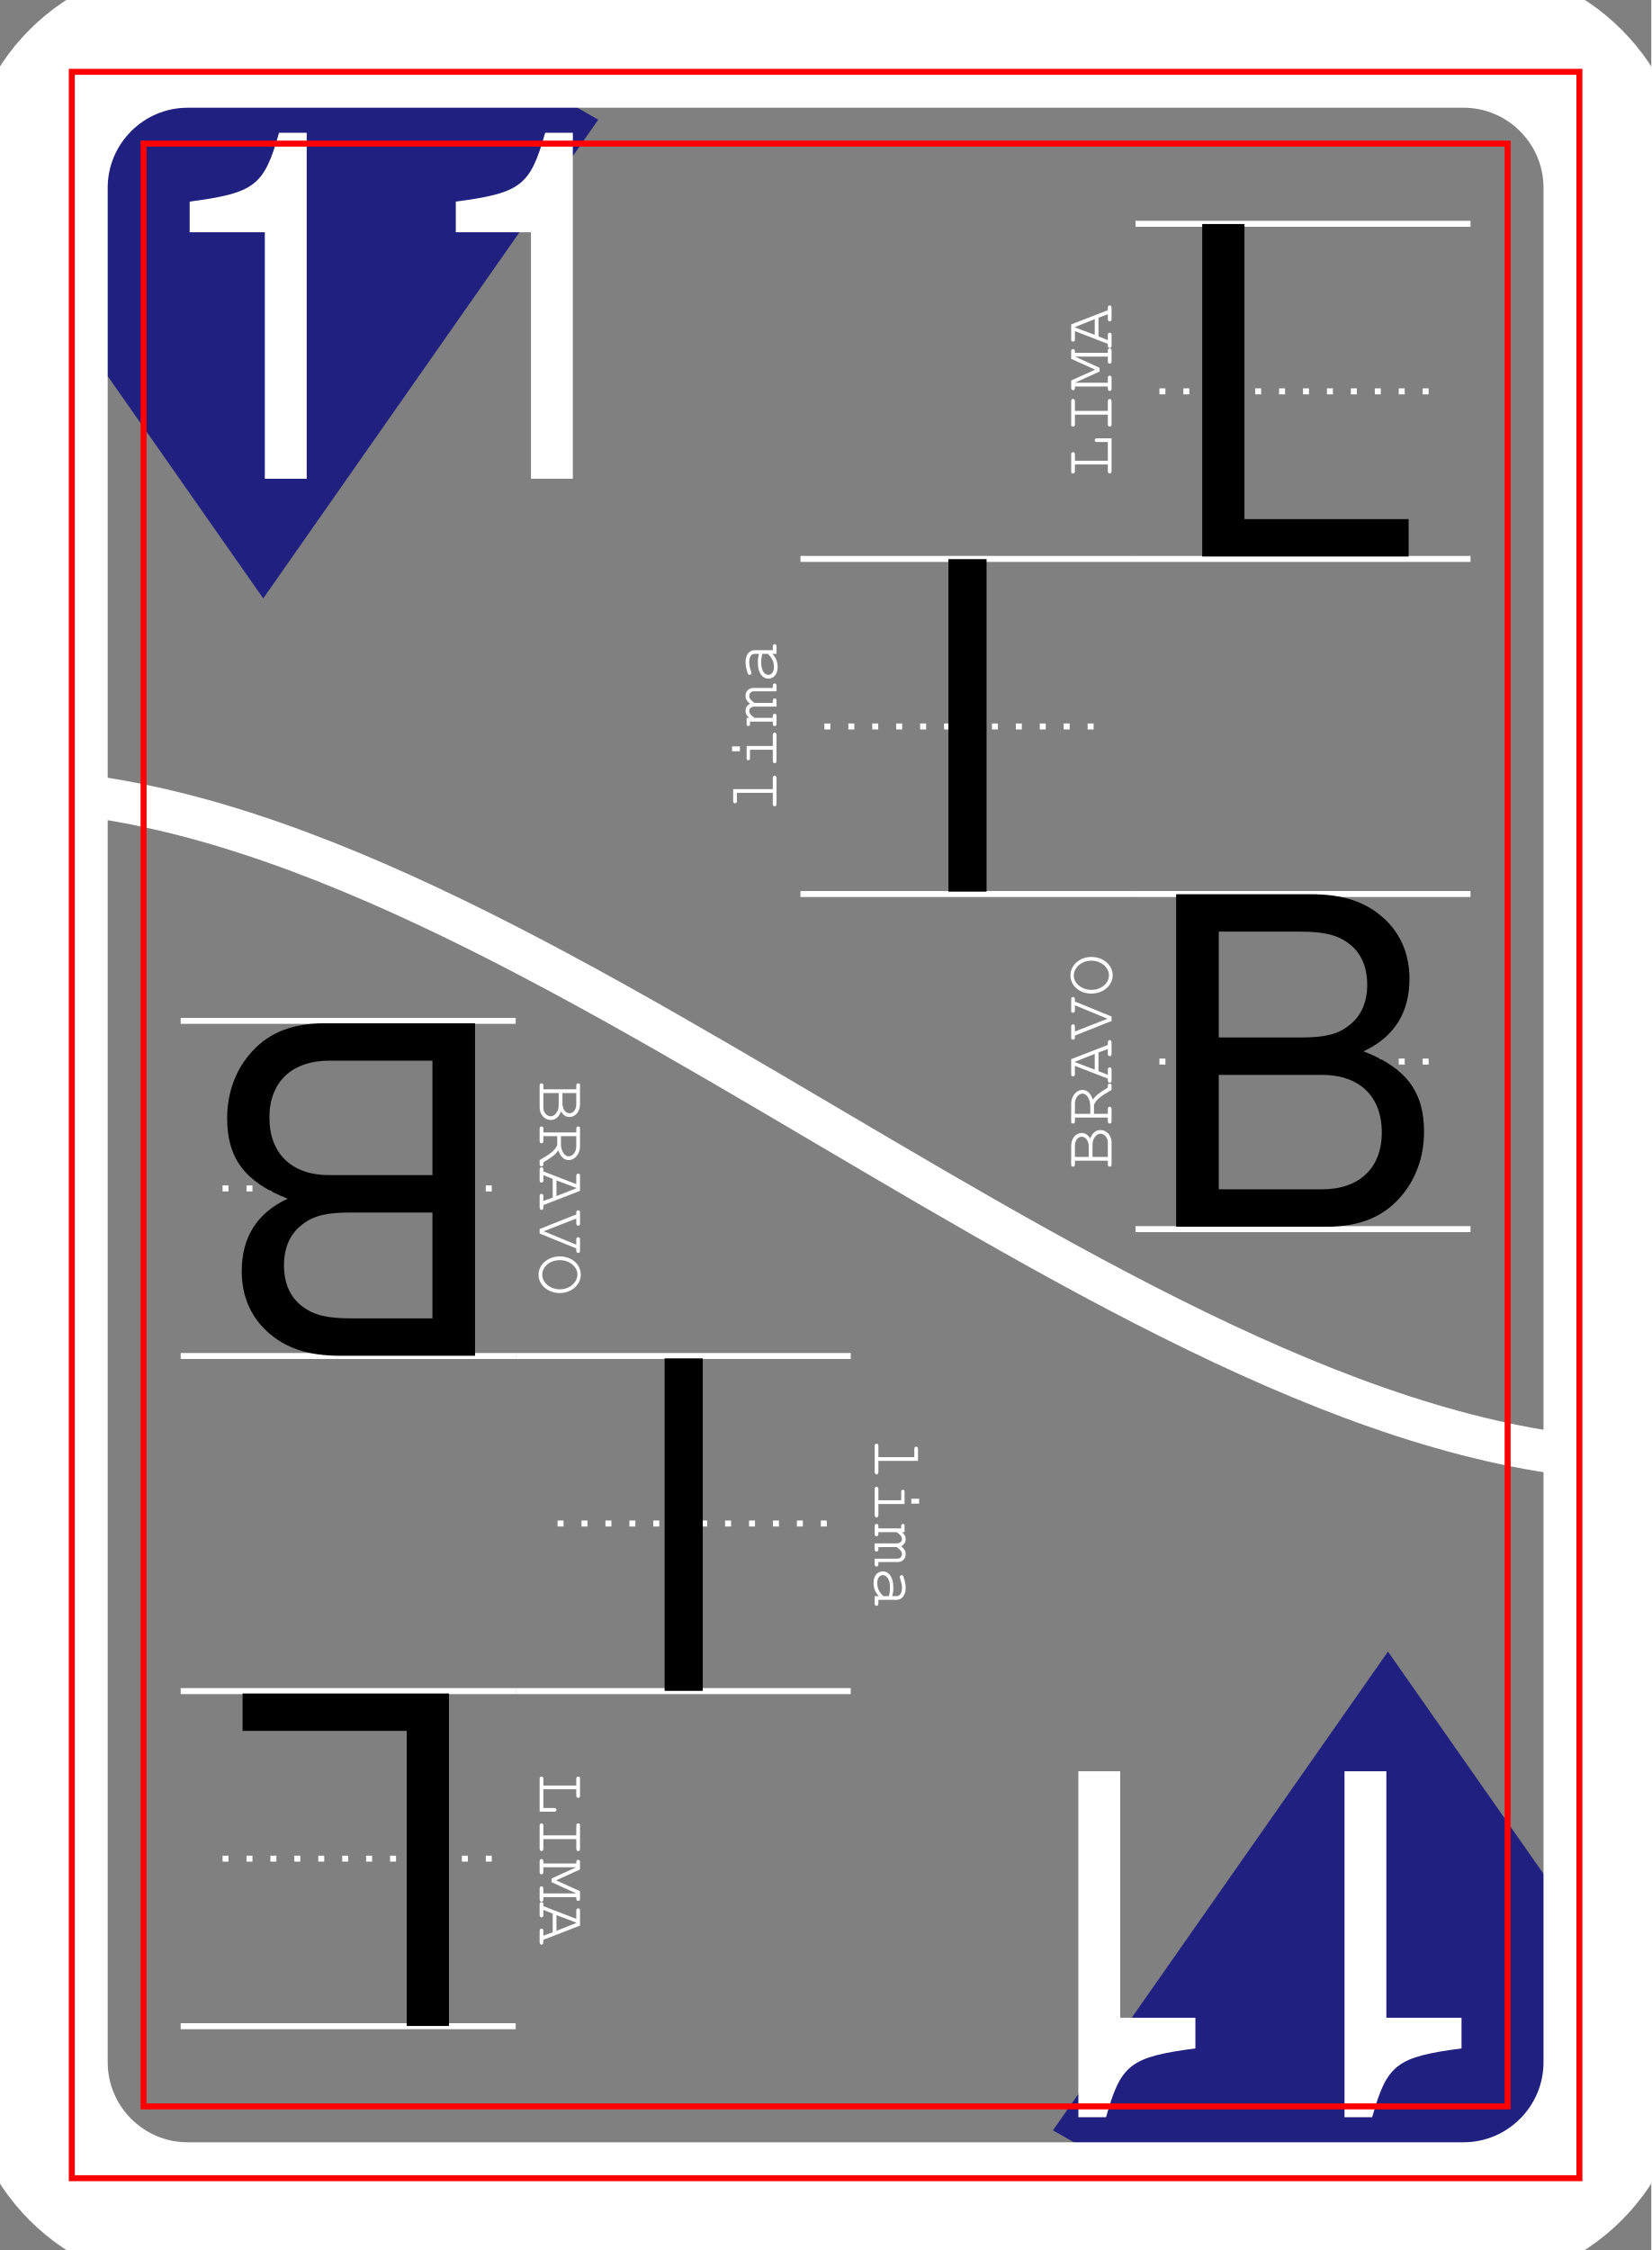
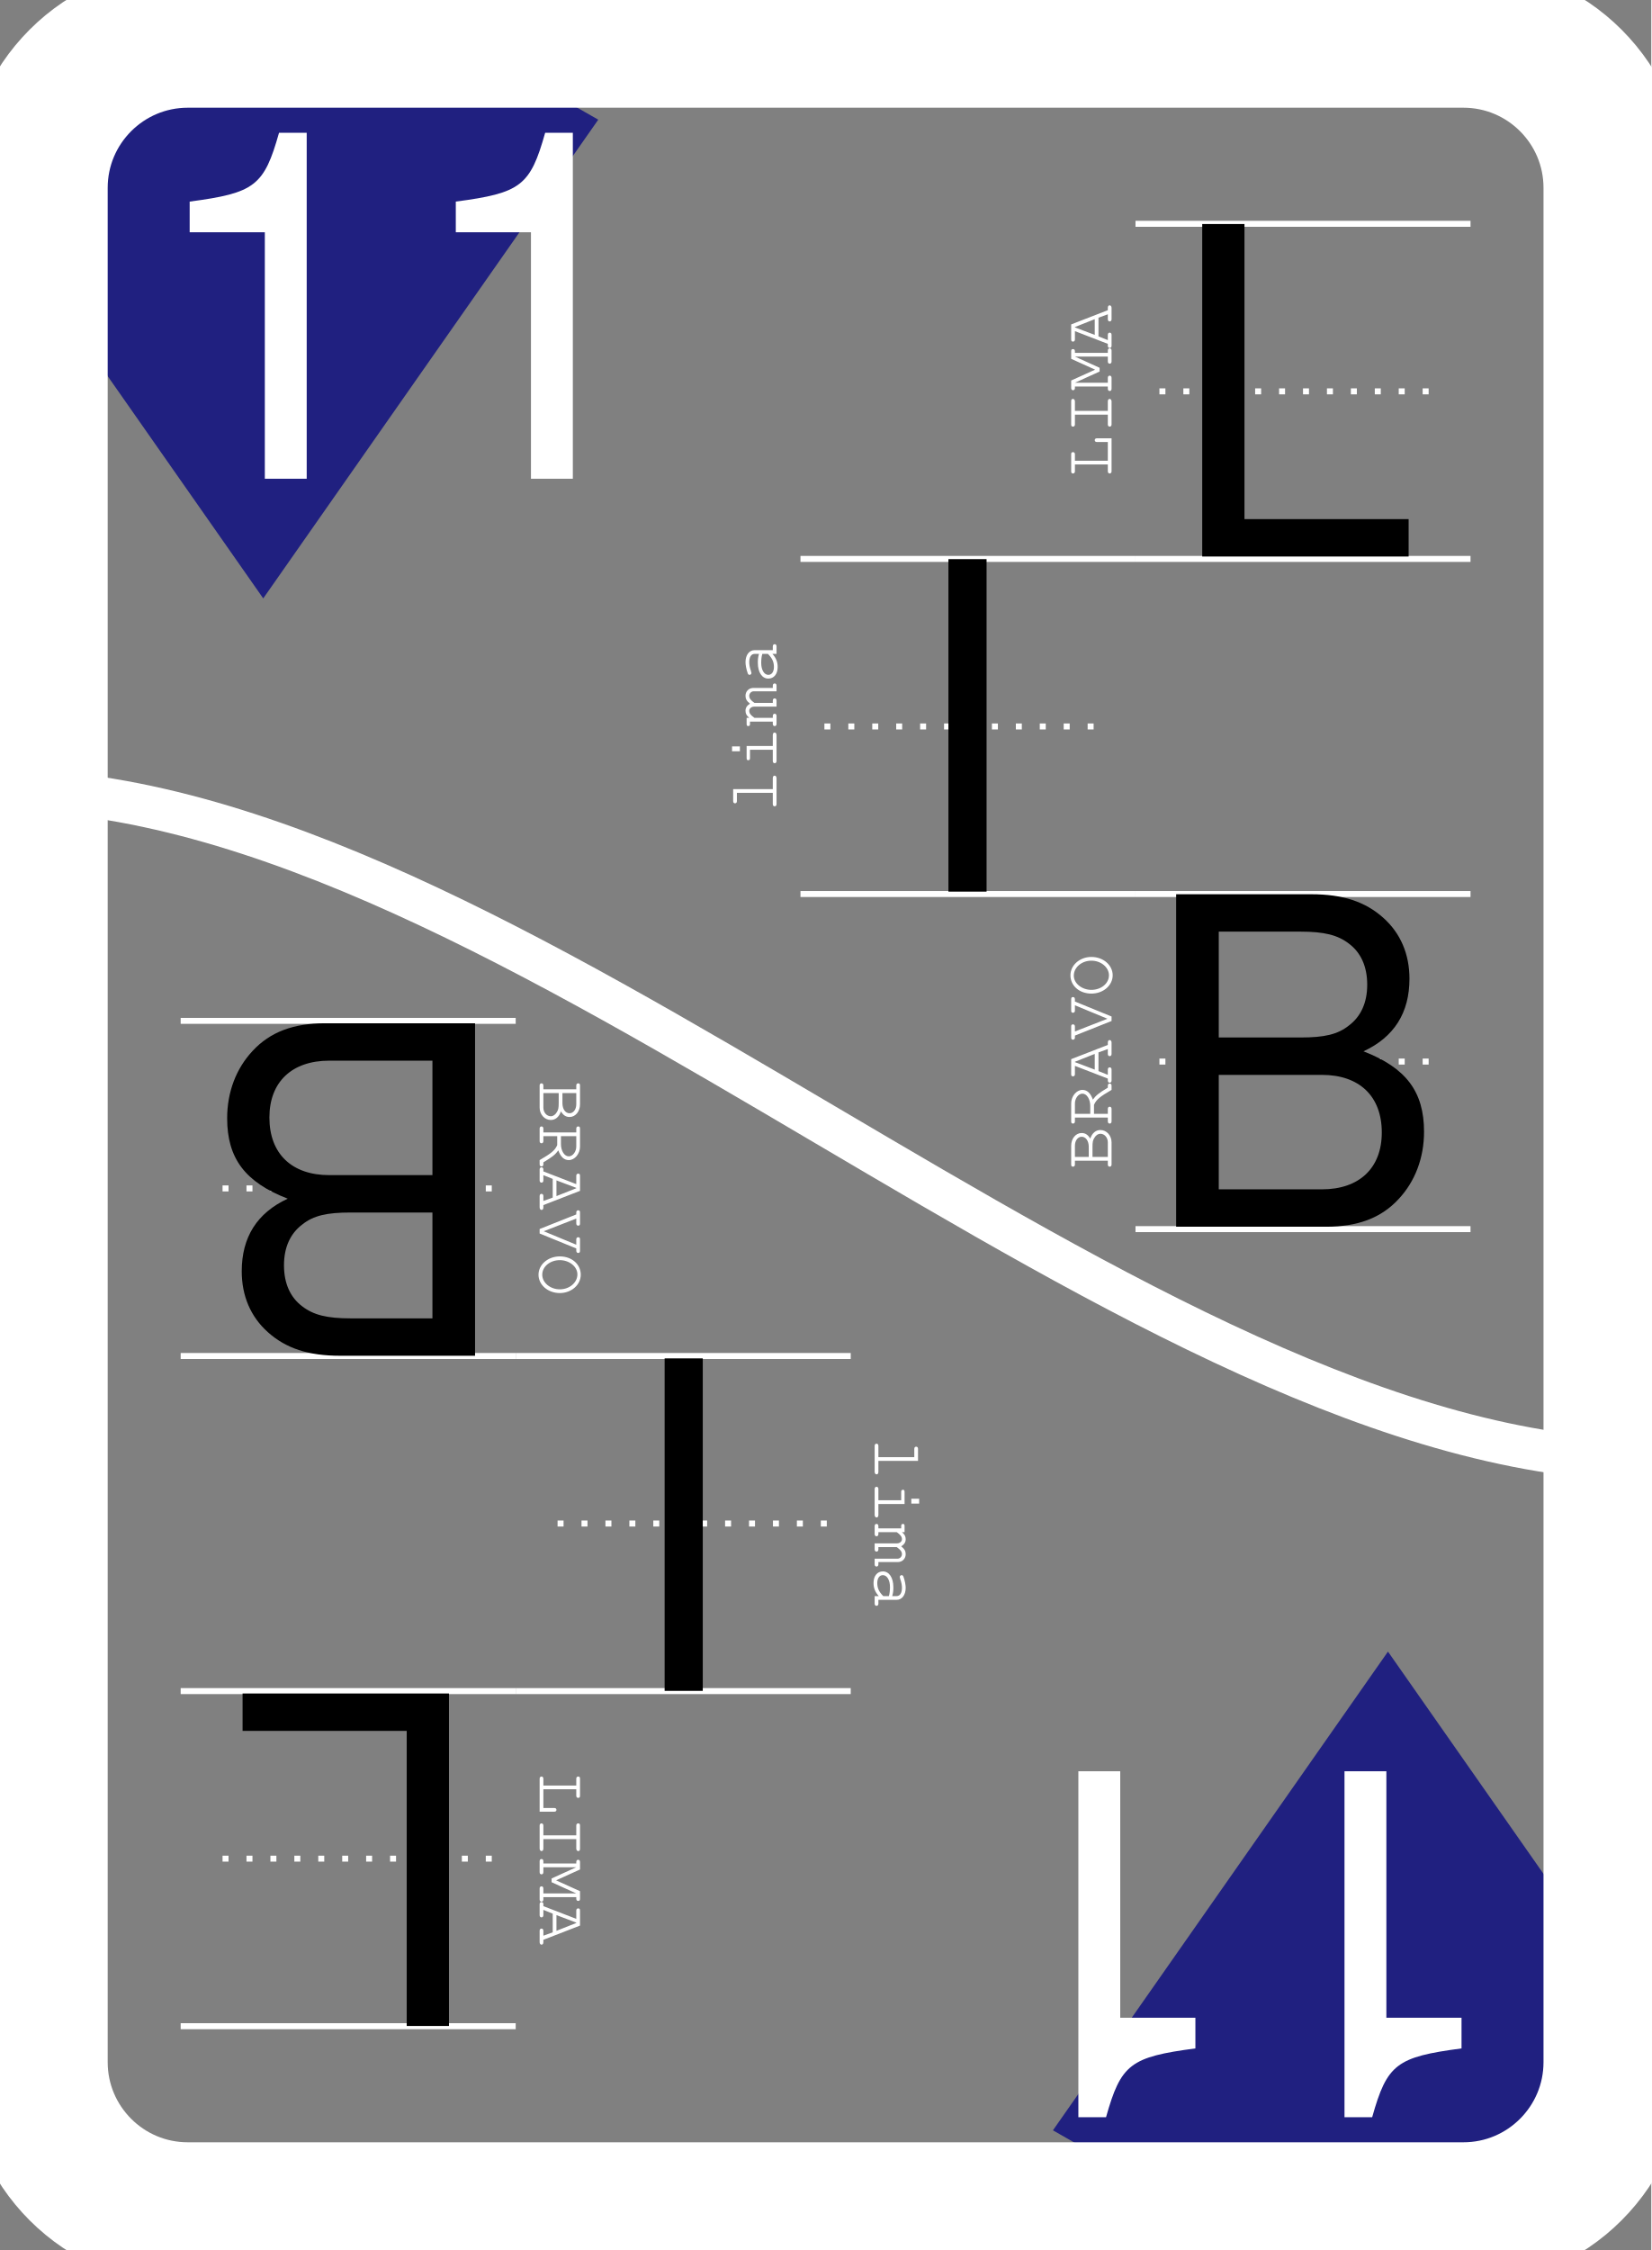
<svg xmlns="http://www.w3.org/2000/svg" xmlns:xlink="http://www.w3.org/1999/xlink" width="69mm" height="94mm" viewBox="-3 -3 69 94" version="1.1" id="card-11">
  <style>
    text { font-family:Helvetica; font-size:19.04px; line-height:1; fill:#000000;fill-opacity:1;stroke:none; }
   
   g.emoji path, g.emoji ellipse, g.emoji circle  { fill:none;stroke:#000000;stroke-width:1.0;stroke-linecap:round;stroke-miterlimit:4;stroke-dasharray:none;stroke-opacity:1 }
   g#card-11-formats-dark text { font-size:7px;fill:#ffffff; }
   g#card-11-thumb-up text, g#card-11-thumb-down text { font-size:7px; }
   path  { fill:none;stroke:#000000;stroke-width:1.0;stroke-linecap:butt;stroke-linejoin:miter;stroke-opacity:1; }
   path.suit { stroke:none; }
   g#card-11-border path  { fill:#808080;fill-opacity:1;stroke:#000000;stroke-width:1.5;stroke-opacity:1;stroke-miterlimit:4;stroke-dasharray:none; }
   g#card-11-lines path { fill:none;stroke:#ffffff;stroke-width:0.25;stroke-linecap:butt;stroke-linejoin:miter;stroke-miterlimit:4;stroke-dasharray:none;stroke-dashoffset:0;stroke-opacity:1 }
   g#card-11-lines-dark path { fill:none;stroke:#000000;stroke-width:0.5;stroke-linecap:butt;stroke-linejoin:miter;stroke-miterlimit:4;stroke-dasharray:none;stroke-dashoffset:0;stroke-opacity:1; }
   g#card-11-lines path.lines-center { stroke-dasharray:0.25, 0.75;}
  </style>
  <defs>
    <g id="card-11-heart-full" class="emoji" transform="translate(-7,-14)">
      <path d="M 7,14 C -5.5,3.5 2,-3 7,2 12,-3 19.5,3.5 7,14 Z" />
    </g>
    <g id="card-11-heart-broken" class="emoji" transform="translate(-7,-14)">
      <path d="M 3.119,0.918 C -0.516,1.134 -2.304,6.546 6.573,13.572            L 10.056,6.195 5.805,7.761 6.763,2.319            C 5.546,1.284 4.244,0.851 3.119,0.918 Z" />
      <path d="M 11.598,-0.031 C 10.627,-0.087 9.524,0.229 8.459,0.983            L 6.937,5.754 12.36,4.47 6.655,12.992            c 0.148,0.146 0.298,0.292 0.453,0.44            C 17.163,6.008 15.371,0.19 11.598,-0.031 Z" />
    </g>
    <g id="card-11-thumb" class="emoji">
      <path d="m 0.25,6 h 4 C 3.761,3.426 2.261,0.331 6.095,0.464           9.005,0.565 8.214,3.28 7.75,6 c 3,0 7,1 4,3 1,1 1,1 0,2 2,1 2,3 -11.5,2 z" />
      <path style="stroke-width:0.5" d="m 4.722,1.807 c 0,0 0.175,2.379 1.03,2.351           0.834,-0.027 0.855,-2.351 0.855,-2.351 z" />
    </g>
    <g id="card-11-thumb-down" transform="translate(-7,-14)">
      <g transform="translate(-0.1064203,-0.6459912)">
-         <path style="fill:none;stroke:#000000;stroke-width:0.342;stroke-miterlimit:4;stroke-dasharray:none;stroke-opacity:1" d="m 6.164,1.456 c -0.871,0.317 -1.75,0.576 -1.954,0.576 -0.337,6.56e-4 -0.37,0.279 -0.37,3.113 v 3.112 l 1.42,1.699 c 0.896,1.072 1.58,2.13 1.855,2.865 0.578,1.548 0.663,1.652 1.361,1.652 1.506,0 2.14,-1.654 1.302,-3.397 -0.703,-1.462 -0.703,-1.462 1.455,-1.462 1.649,0 1.96,-0.054 2.344,-0.408 0.354,-0.325 0.416,-0.551 0.31,-1.118 C 13.393,5.575 13.352,5.054 12.667,2.131 11.27,0.672 9.096,0.391 6.164,1.456 Z" />
-         <path style="fill:none;stroke:#000000;stroke-width:0.342;stroke-linecap:butt;stroke-linejoin:miter;stroke-miterlimit:4;stroke-dasharray:none;stroke-opacity:1" d="m 8.616,14.41 c 0.974,-0.083 0.526,-1.451 0.526,-1.451 l -1.294,-1.563 c -1.552,-0.039 -0.71,0.585 -1.051,0.707" />
-         <rect style="fill:none;fill-opacity:0.801;stroke:#000000;stroke-width:0.39;stroke-linecap:round;stroke-miterlimit:4;stroke-dasharray:none;stroke-opacity:1" width="3.565" height="7.378" x="0.302" y="2.094" />
+         <path d="m 6.164,1.456 c -0.871,0.317 -1.75,0.576 -1.954,0.576 -0.337,6.56e-4 -0.37,0.279 -0.37,3.113 v 3.112 l 1.42,1.699 c 0.896,1.072 1.58,2.13 1.855,2.865 0.578,1.548 0.663,1.652 1.361,1.652 1.506,0 2.14,-1.654 1.302,-3.397 -0.703,-1.462 -0.703,-1.462 1.455,-1.462 1.649,0 1.96,-0.054 2.344,-0.408 0.354,-0.325 0.416,-0.551 0.31,-1.118 C 13.393,5.575 13.352,5.054 12.667,2.131 11.27,0.672 9.096,0.391 6.164,1.456 Z" />
+         <path d="m 8.616,14.41 c 0.974,-0.083 0.526,-1.451 0.526,-1.451 l -1.294,-1.563 c -1.552,-0.039 -0.71,0.585 -1.051,0.707" />
+         <rect width="3.565" height="8.378" x="0.302" y="2.094" />
      </g>
    </g>
    <g id="card-11-thumb-up" class="emoji" transform="translate(-7,-14)">
      <g transform="translate(-0.1064198,-0.2965792)">
-         <path style="fill:none;stroke:#000000;stroke-width:0.342;stroke-miterlimit:4;stroke-dasharray:none;stroke-opacity:1" d="m 6.187,13.485 c -0.869,-0.317 -1.745,-0.576 -1.948,-0.576 -0.336,-6.46e-4 -0.369,-0.279 -0.369,-3.113 v -3.112 l 1.416,-1.699 c 0.893,-1.072 1.576,-2.13 1.849,-2.865 0.576,-1.548 0.661,-1.652 1.357,-1.652 1.501,0 2.134,1.654 1.298,3.397 -0.701,1.462 -0.701,1.462 1.45,1.462 1.644,0 1.954,0.054 2.337,0.408 0.353,0.325 0.415,0.551 0.309,1.118 -0.493,2.514 -0.534,3.035 -1.217,5.958 -1.392,1.459 -3.56,1.74 -6.483,0.674 z" />
-         <path style="fill:none;stroke:#000000;stroke-width:0.342;stroke-linecap:butt;stroke-linejoin:miter;stroke-miterlimit:4;stroke-dasharray:none;stroke-opacity:1" d="m 8.632,0.531 c 0.971,0.083 0.524,1.451 0.524,1.451 l -1.29,1.563 c -1.548,0.039 -0.708,-0.585 -1.048,-0.707" />
-         <rect style="fill:none;fill-opacity:0.801;stroke:#000000;stroke-width:0.39;stroke-linecap:round;stroke-miterlimit:4;stroke-dasharray:none;stroke-opacity:1" id="rect1836" width="3.555" height="7.378" x="0.301" y="6.697" />
+         <path d="m 6.187,13.485 c -0.869,-0.317 -1.745,-0.576 -1.948,-0.576 -0.336,-6.46e-4 -0.369,-0.279 -0.369,-3.113 v -3.112 l 1.416,-1.699 c 0.893,-1.072 1.576,-2.13 1.849,-2.865 0.576,-1.548 0.661,-1.652 1.357,-1.652 1.501,0 2.134,1.654 1.298,3.397 -0.701,1.462 -0.701,1.462 1.45,1.462 1.644,0 1.954,0.054 2.337,0.408 0.353,0.325 0.415,0.551 0.309,1.118 -0.493,2.514 -0.534,3.035 -1.217,5.958 -1.392,1.459 -3.56,1.74 -6.483,0.674 z" />
+         <path d="m 8.632,0.531 c 0.971,0.083 0.524,1.451 0.524,1.451 l -1.29,1.563 c -1.548,0.039 -0.708,-0.585 -1.048,-0.707" />
+         <rect width="3.555" height="8.378" x="0.301" y="6.697" />
      </g>
    </g>
    <g id="card-11-sad" class="emoji" transform="translate(-7,-14)">
      <ellipse id="card-11-sad-right-eye" cx="9.5" cy="4" rx="0.25" ry="0.75" />
      <ellipse id="card-11-sad-left-eye" cx="4.5" cy="4" rx="0.25" ry="0.75" />
      <circle id="card-11-sad-face" cx="7" cy="7" r="7" />
      <path id="card-11-sad-frown" d="m 3,10 c 1.5,-3 6,-3 8,0" />
    </g>
    <g id="card-11-happy" class="emoji" transform="translate(-7,-14)">
      <ellipse id="card-11-happy-right-eye" cx="9.5" cy="4" rx="0.25" ry="0.75" />
      <ellipse id="card-11-happy-left-eye" cx="4.5" cy="4" rx="0.25" ry="0.75" />
      <circle id="card-11-happy-face" cx="7" cy="7" r="7" />
      <path id="card-11-happy-smile" d="m 3,8 c 1.5,4 6,4 8,0" />
    </g>
    <g id="card-11-suit-club" transform="translate(7,7)">
      <path id="card-11-suit-club-flower" style="fill:#208020;stroke:none" d="     M -7.347880794884119e-16,4.0      C 3.365,12.557 12.557,-3.365 3.464,-2.0      C 9.192,-9.192 -9.192,-9.192 -3.464,-2      C -12.557,-3.365 -3.365,12.557 -7.347880794884119e-16,4.0      Z     " />
      <path id="card-11-suit-club-stem" style="fill:#208020;stroke:none" d="     m 0,7.0      h -1.5      c 1.5,-1.5 1.5,-7.0 1.5,-7.0      c 0,0 0,5.5 1.5,7.0      z" />
    </g>
    <g id="card-11-suit-heart">
      <path style="fill:#802020;stroke:none" d="M 7,14 C -5.5,3.5 2,-3 7,2 12,-3 19.5,3.5 7,14 Z" />
    </g>
    <g id="card-11-suit-diamond">
      <path style="fill:#202080;stroke:none" d="m 7,14 -7,-10 7,-4 7,4 z" />
    </g>
    <g id="card-11-suit-spade">
      <path style="fill:#202020;stroke:none" d="M 7,0 C -5.5,10.5 2,17 7,12 12,17 19.5,10.5 7,0 Z" />
      <path style="fill:#202020;stroke:none" d="m 7,14 h -1.5 c 1.5,-1.5 1.5,-7.0 1.5,-7.0 c 0,0 0,5.5 1.5,7.0 z" />
    </g>
    <g id="card-11-lines">
      <path d="m 0,0 14,0" />
      <path class="lines-center" d="m 1,7 12,0" />
      <path d="m 0,14 14,0" />
    </g>
    <g id="card-11-lines-dark">
      
      
      
    </g>
    <g id="card-11-translate-text">
      <text xml:space="preserve" x="37.45" y="34.25" text-anchor="middle">l</text>
      <text xml:space="preserve" x="51" y="20.25" text-anchor="middle">L</text>
      <text xml:space="preserve" x="51" y="48.25" text-anchor="middle">B</text>
    </g>
    <g id="card-11-translate-pics">
      <use x="37.45" y="34.25" xlink:href="#card-11-" />
      <use x="51" y="20.25" xlink:href="#card-11-" />
      <use x="51" y="48.25" xlink:href="#card-11-" />
    </g>
    <g id="card-11-formats">
      <g id="formats-up" transform="translate(44.45,6.35)">
        <use xlink:href="#card-11-lines" />
        <text transform="rotate(-90) translate(-7,-1)" xml:space="preserve" text-anchor="middle" style="font-size:3px;line-height:1;font-family:Courier;fill:#ffffff;fill-opacity:1;stroke:#ffffff;stroke-width:0;stroke-miterlimit:4;stroke-dasharray:none;stroke-opacity:1">LIMA</text>
      </g>
      <g id="card-11-formats-plain" transform="translate(30.45,20.35)">
        <use xlink:href="#card-11-lines" />
        <text transform="rotate(-90) translate(-7,-1)" xml:space="preserve" text-anchor="middle" style="font-size:3px;line-height:1;font-family:Courier;fill:#ffffff;fill-opacity:1;stroke:#ffffff;stroke-width:0;stroke-miterlimit:4;stroke-dasharray:none;stroke-opacity:1">lima</text>
      </g>
      <g id="card-11-formats-down" transform="translate(44.45,34.35)">
        <use xlink:href="#card-11-lines" />
        <text transform="rotate(-90) translate(-7,-1)" xml:space="preserve" text-anchor="middle" style="font-size:3px;line-height:1;font-family:Courier;fill:#ffffff;fill-opacity:1;stroke:#ffffff;stroke-width:0;stroke-miterlimit:4;stroke-dasharray:none;stroke-opacity:1">BRAVO</text>
      </g>
      <text xml:space="preserve" text-anchor="middle" style="font-size:7px;line-height:1;font-family:Courier;fill:#ffffff;fill-opacity:1;stroke:#ffffff;stroke-width:0;stroke-miterlimit:4;stroke-dasharray:none;stroke-opacity:1" x="51.45" y="28.50" />
    </g>
    <g id="card-11-formats-dark">
      <g id="card-11-formats-up" transform="translate(44.45,6.35)">
        <use xlink:href="#card-11-lines-dark" />
        <text transform="rotate(-90) translate(-7,-1)" xml:space="preserve" text-anchor="middle" style="font-size:3px;line-height:1;font-family:Courier;fill:#ffffff;fill-opacity:1;stroke:#ffffff;stroke-width:0;stroke-miterlimit:4;stroke-dasharray:none;stroke-opacity:1">LIMA</text>
      </g>
      <g id="card-11-formats-plain" transform="translate(30.45,20.35)">
        <use xlink:href="#card-11-lines-dark" />
        <text transform="rotate(-90) translate(-7,18.5)" xml:space="preserve" text-anchor="middle" style="font-size:4px;line-height:1;font-family:Courier;fill:#ffffff;fill-opacity:1;stroke:#ffffff;stroke-width:0;stroke-miterlimit:4;stroke-dasharray:none;stroke-opacity:1">lima</text>
      </g>
      <g id="card-11-formats-down" transform="translate(44.45,34.35)">
        <use xlink:href="#card-11-lines-dark" />
        <text transform="rotate(-90) translate(-7,-1)" xml:space="preserve" text-anchor="middle" style="font-size:3px;line-height:1;font-family:Courier;fill:#ffffff;fill-opacity:1;stroke:#ffffff;stroke-width:0;stroke-miterlimit:4;stroke-dasharray:none;stroke-opacity:1">BRAVO</text>
      </g>
      <text xml:space="preserve" text-anchor="middle" style="fill:#000000;font-size:150%" x="51.45" y="36" />
    </g>
  </defs>
  <g id="card-11-main-layer">
    <rect x="-3" y="-3" width="69" height="94" style="fill:#808080" />
    <use opacity="1" transform="matrix(2,0,0,2,-6,-6)" xlink:href="#card-11-suit-diamond" />
    <use xlink:href="#card-11-formats" />
    <g transform="rotate(180,31.5,44)">
      <use opacity="1" transform="matrix(2,0,0,2,-6,-6)" xlink:href="#card-11-suit-diamond" />
      <use xlink:href="#card-11-formats" />
    </g>
    <g id="card-11-border">
      <rect x="-1.5" y="-1.5" width="66" height="91" rx="6.35" opacity="1.0" style="fill:none;stroke:#ffffff;stroke-width:6.0" />
      <path id="card-11-border-separator" style="stroke:#ffffff;stroke-width:1.75;fill:none;" d="M -3.0,30 C 18.5,30 44.5,58 66,58" />
    </g>
    <g id="card-11-upward">
      <text x="14" y="17" style="font-family:Helvetica;font-size:20px;fill:#fff" text-anchor="middle">11</text>
      <use xlink:href="#card-11-translate-text" />
    </g>
    <use xlink:href="#card-11-upward" transform="rotate(180,31.5,44)" />
-     <rect x="0" y="0" width="63" height="88" style="stroke:#f00;stroke-width:0.25;fill:none;" />
-     <rect x="3" y="3" width="57" height="82" style="stroke:#f00;stroke-width:0.25;fill:none;" />
  </g>
</svg>
